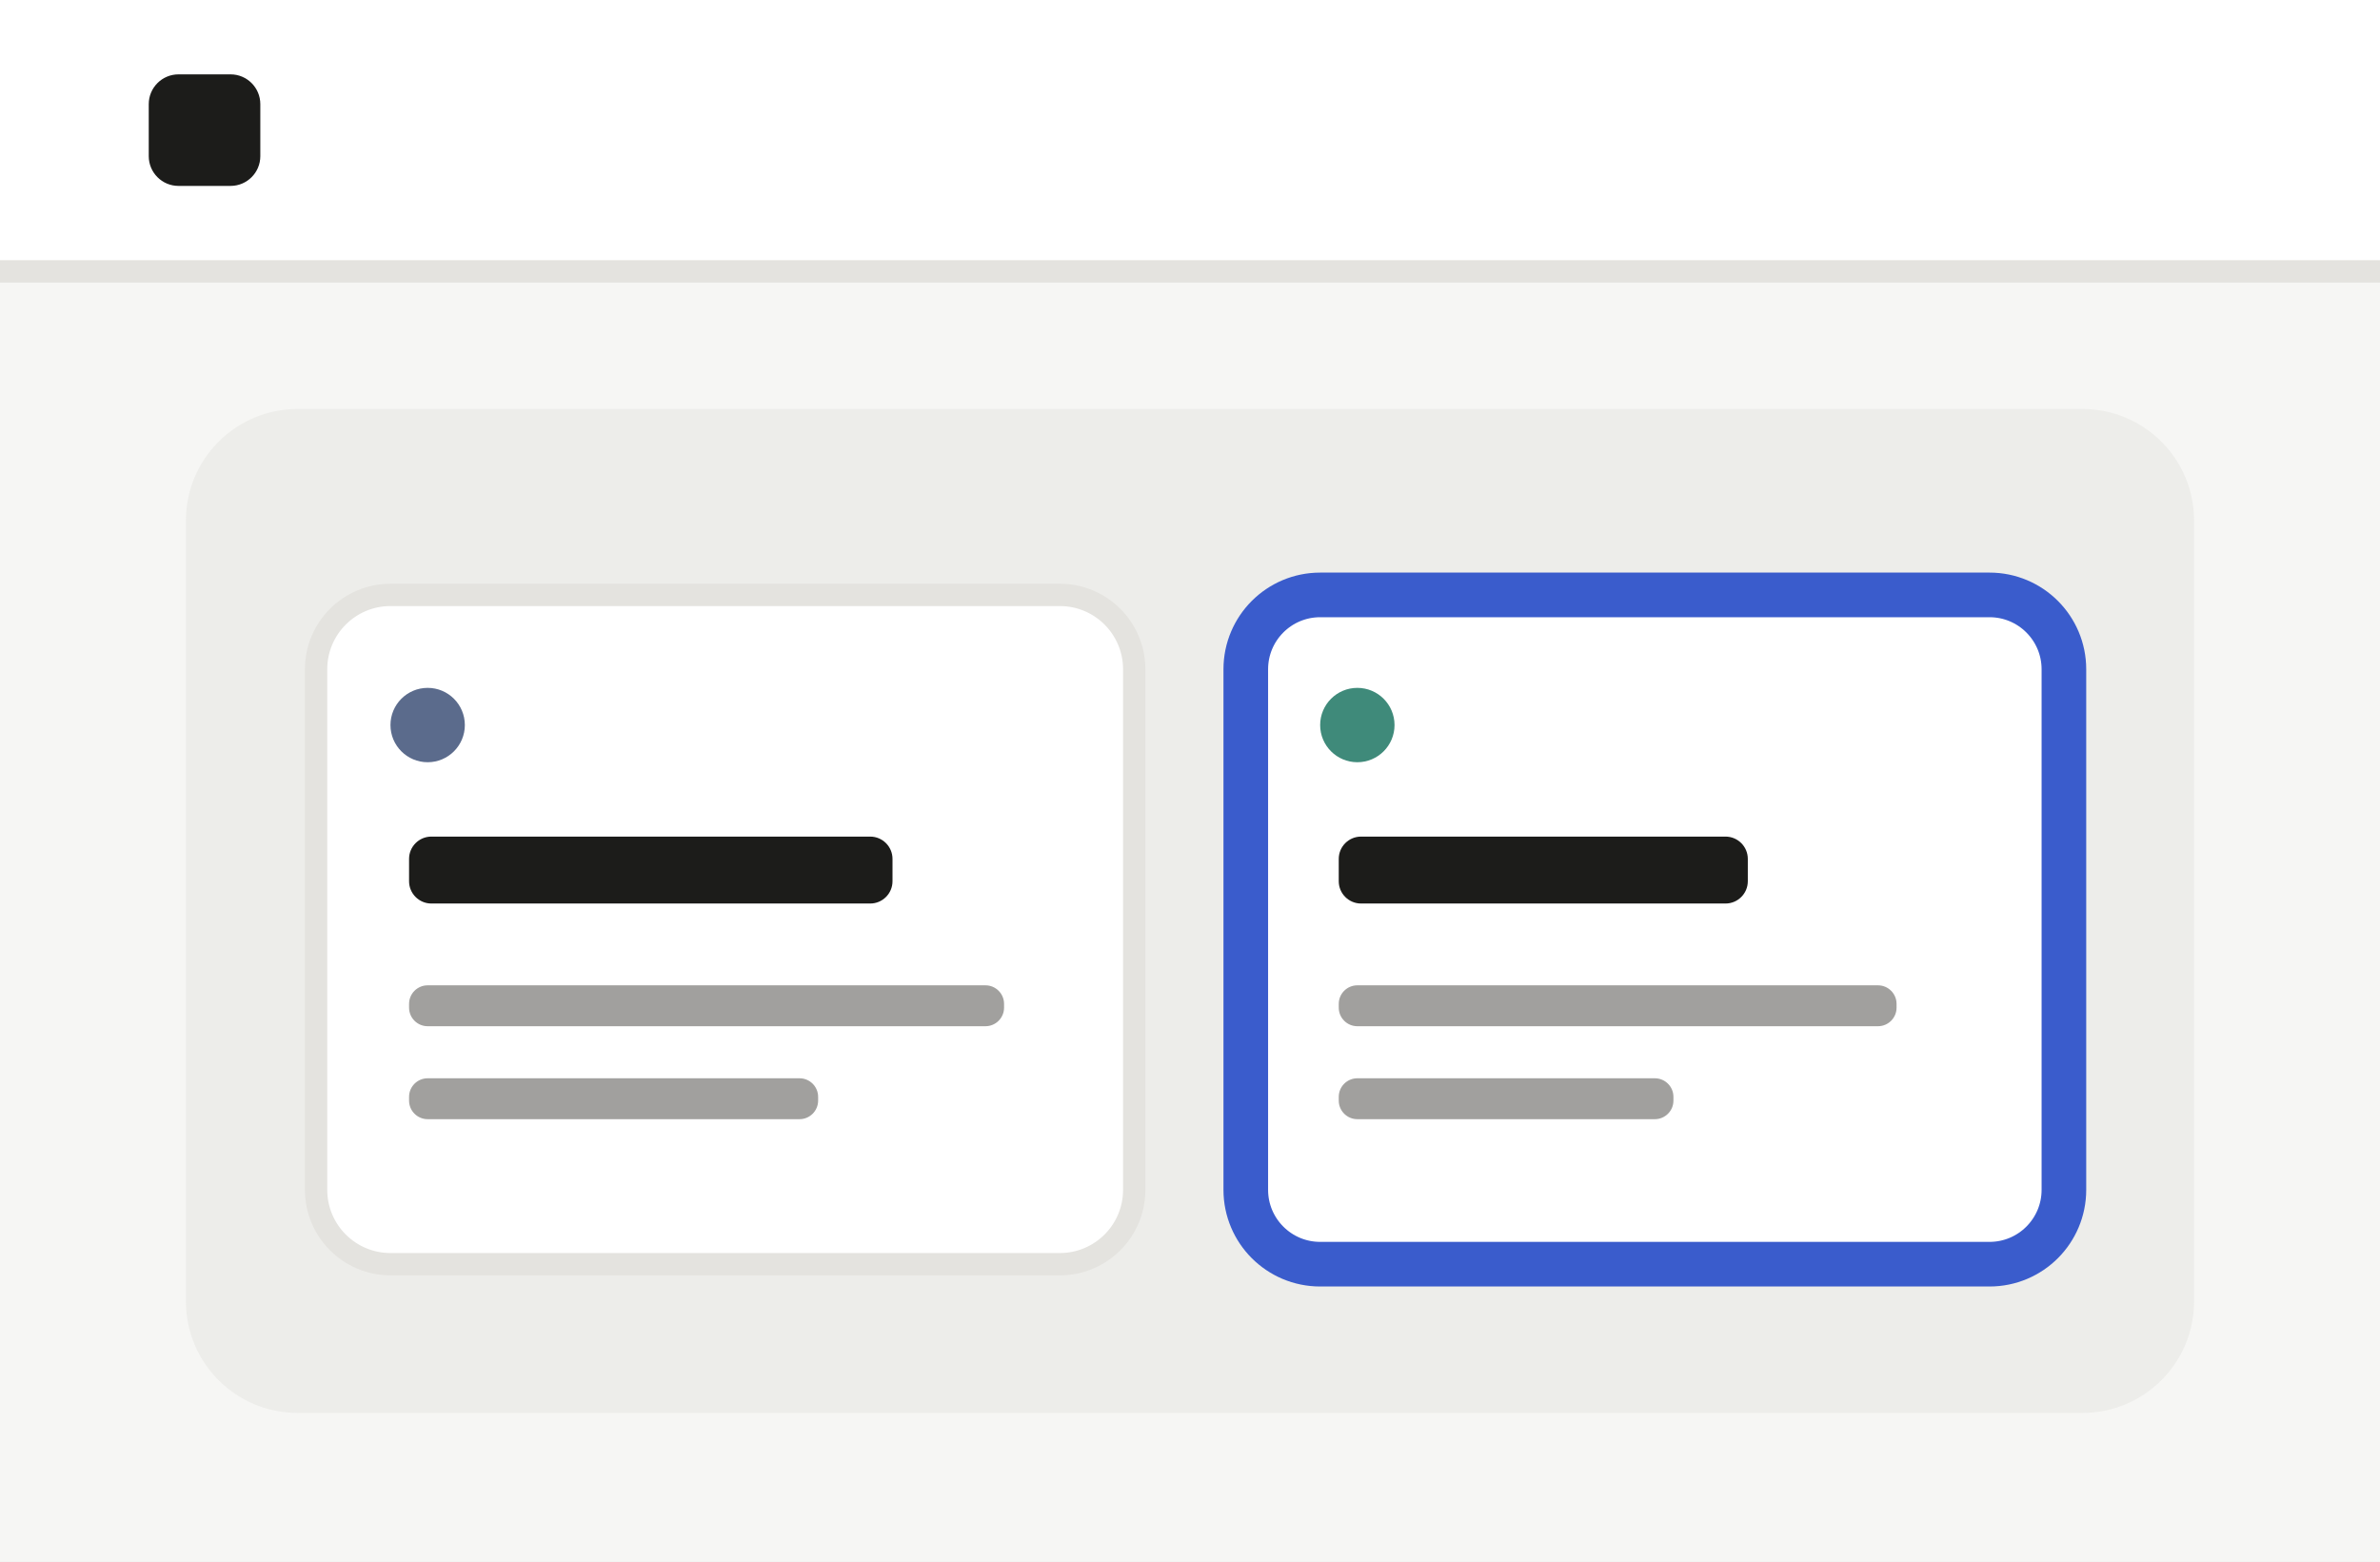
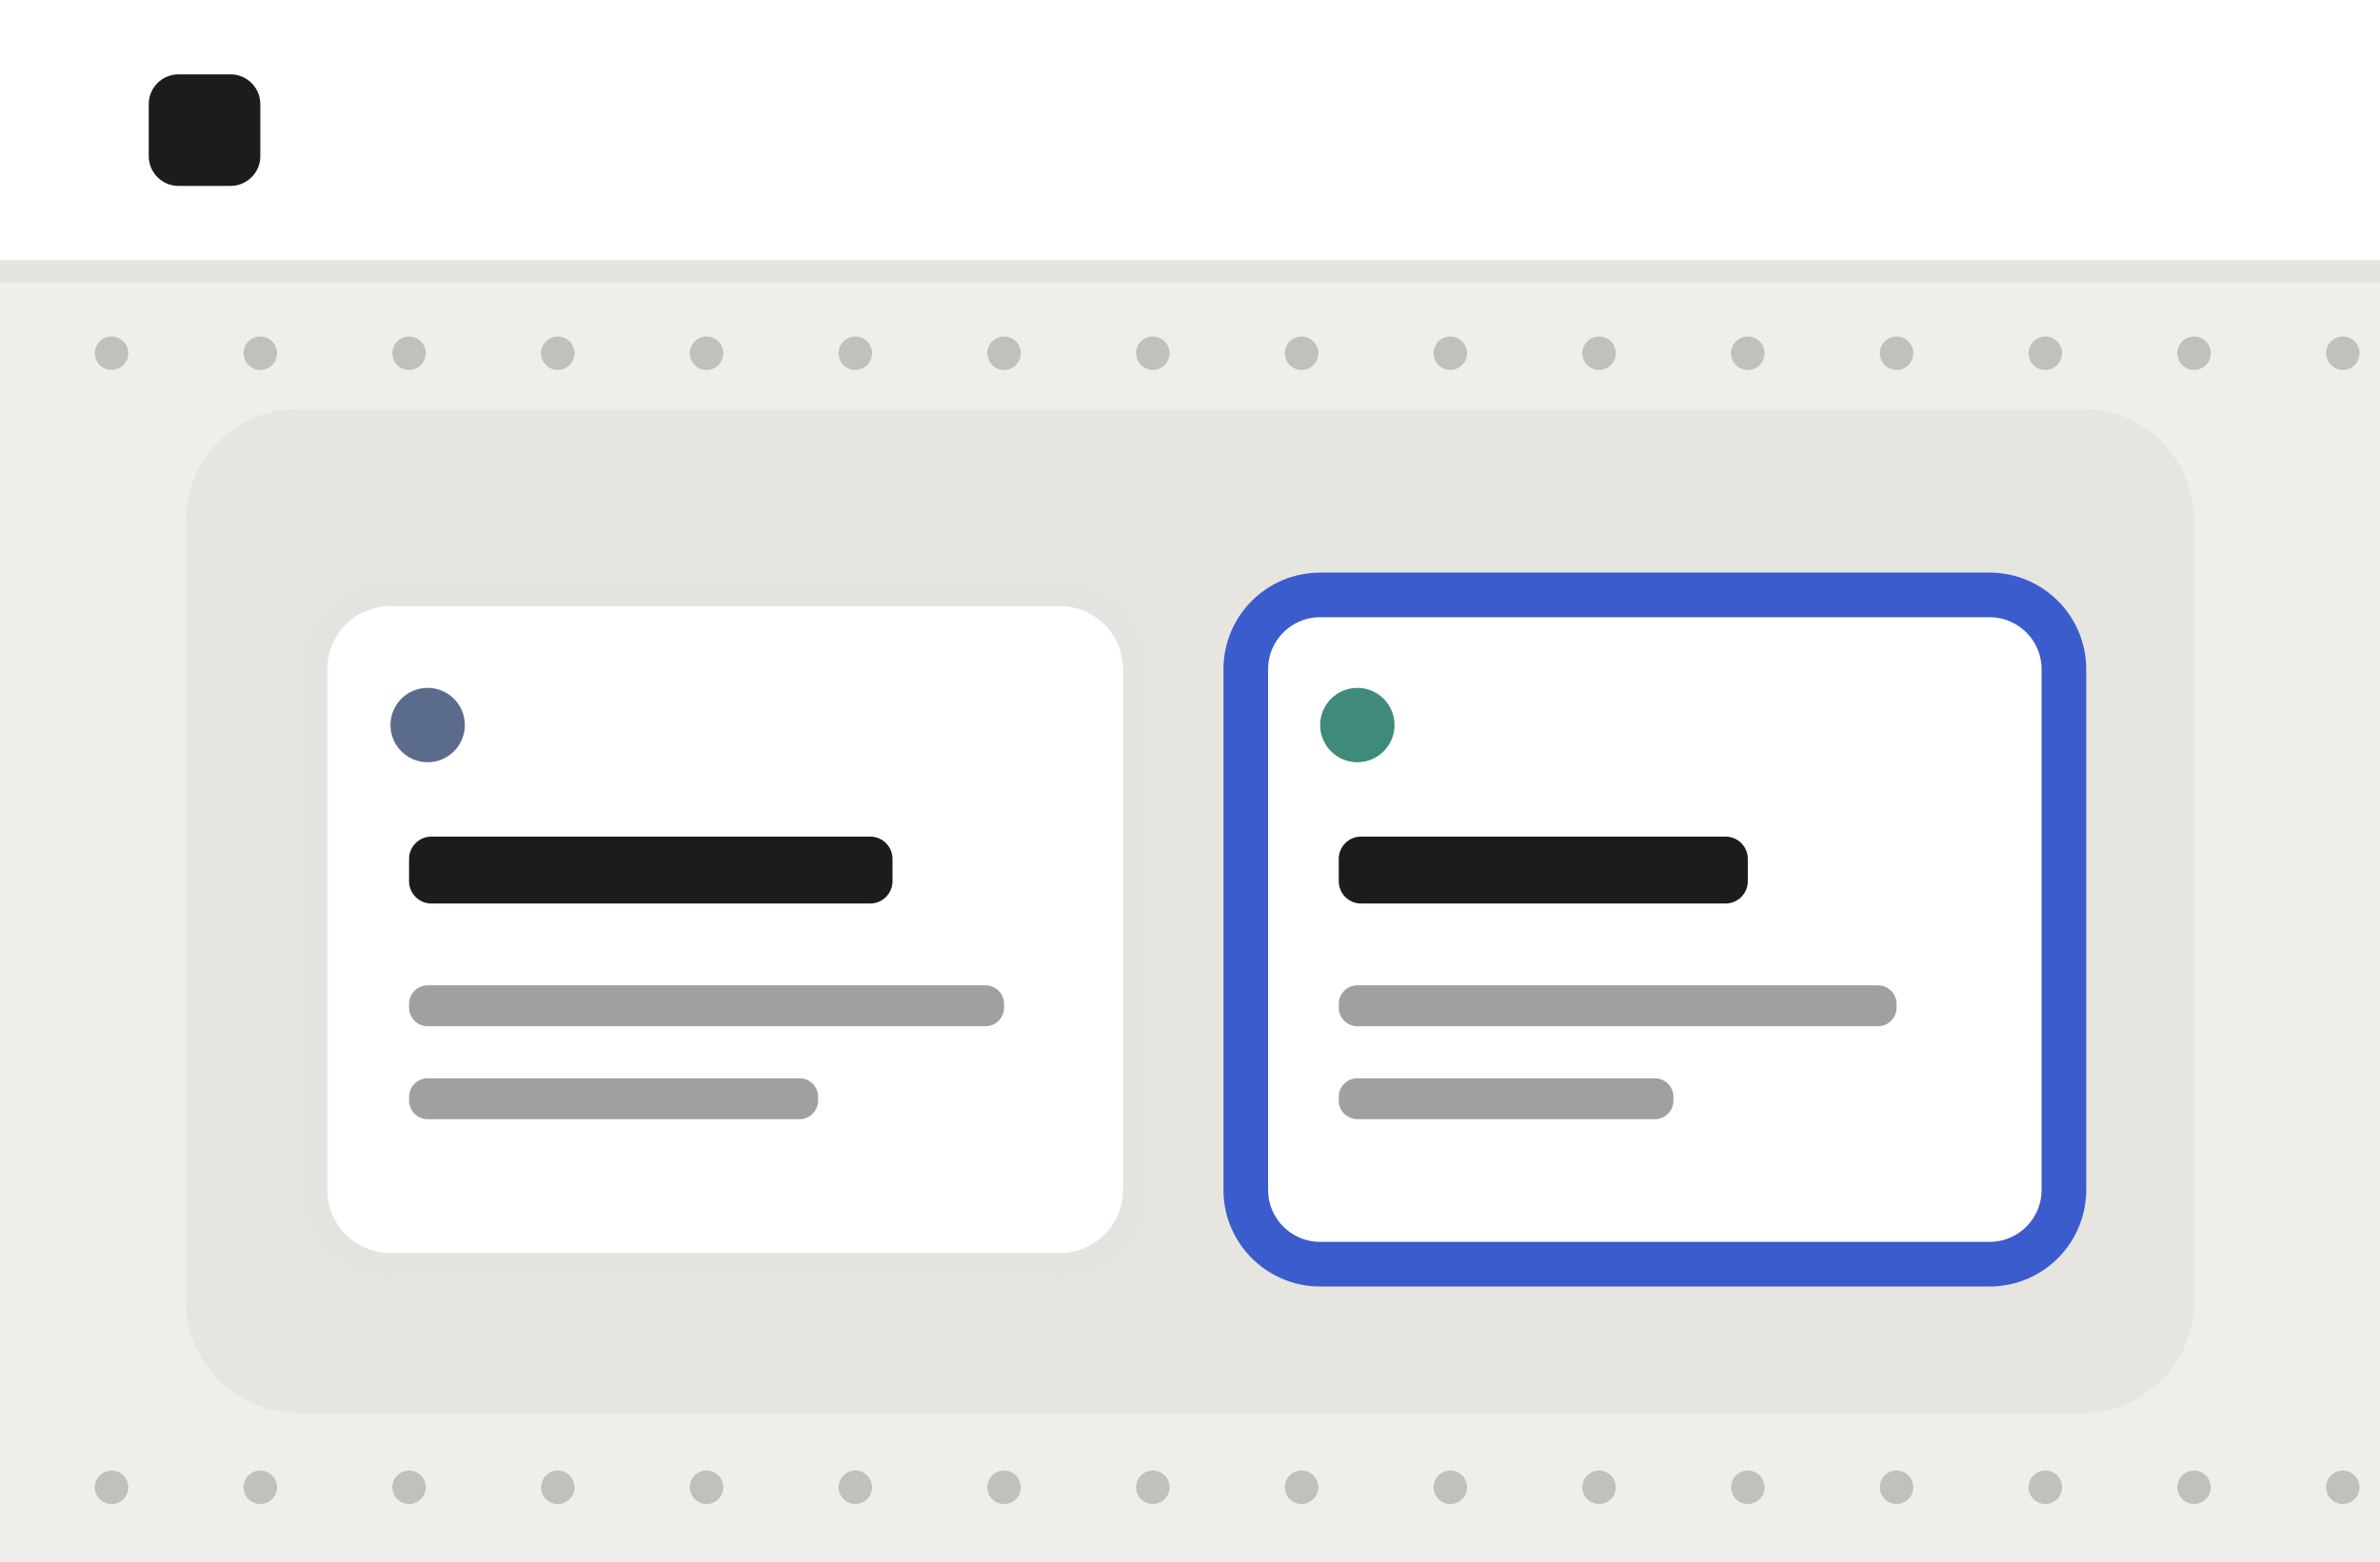
<svg xmlns="http://www.w3.org/2000/svg" viewBox="0 0 64 42">
-   <rect width="64" height="42" fill="#F6F6F4" />
+   <rect width="64" height="42" fill="#EFEEEA" />
+   <circle cx="3" cy="9.5" r=".45" fill="#1C1C1A" fill-opacity=".22" />
+   <circle cx="7" cy="9.5" r=".45" fill="#1C1C1A" fill-opacity=".22" />
+   <circle cx="11" cy="9.5" r=".45" fill="#1C1C1A" fill-opacity=".22" />
+   <circle cx="15" cy="9.5" r=".45" fill="#1C1C1A" fill-opacity=".22" />
+   <circle cx="19" cy="9.5" r=".45" fill="#1C1C1A" fill-opacity=".22" />
+   <circle cx="23" cy="9.5" r=".45" fill="#1C1C1A" fill-opacity=".22" />
+   <circle cx="27" cy="9.5" r=".45" fill="#1C1C1A" fill-opacity=".22" />
+   <circle cx="31" cy="9.5" r=".45" fill="#1C1C1A" fill-opacity=".22" />
+   <circle cx="35" cy="9.5" r=".45" fill="#1C1C1A" fill-opacity=".22" />
+   <circle cx="39" cy="9.5" r=".45" fill="#1C1C1A" fill-opacity=".22" />
+   <circle cx="43" cy="9.5" r=".45" fill="#1C1C1A" fill-opacity=".22" />
+   <circle cx="47" cy="9.5" r=".45" fill="#1C1C1A" fill-opacity=".22" />
+   <circle cx="51" cy="9.5" r=".45" fill="#1C1C1A" fill-opacity=".22" />
+   <circle cx="55" cy="9.5" r=".45" fill="#1C1C1A" fill-opacity=".22" />
+   <circle cx="59" cy="9.5" r=".45" fill="#1C1C1A" fill-opacity=".22" />
+   <circle cx="63" cy="9.5" r=".45" fill="#1C1C1A" fill-opacity=".22" />
+   <circle cx="3" cy="40" r=".45" fill="#1C1C1A" fill-opacity=".22" />
+   <circle cx="7" cy="40" r=".45" fill="#1C1C1A" fill-opacity=".22" />
+   <circle cx="11" cy="40" r=".45" fill="#1C1C1A" fill-opacity=".22" />
+   <circle cx="15" cy="40" r=".45" fill="#1C1C1A" fill-opacity=".22" />
+   <circle cx="19" cy="40" r=".45" fill="#1C1C1A" fill-opacity=".22" />
+   <circle cx="23" cy="40" r=".45" fill="#1C1C1A" fill-opacity=".22" />
+   <circle cx="27" cy="40" r=".45" fill="#1C1C1A" fill-opacity=".22" />
+   <circle cx="31" cy="40" r=".45" fill="#1C1C1A" fill-opacity=".22" />
+   <circle cx="35" cy="40" r=".45" fill="#1C1C1A" fill-opacity=".22" />
+   <circle cx="39" cy="40" r=".45" fill="#1C1C1A" fill-opacity=".22" />
+   <circle cx="43" cy="40" r=".45" fill="#1C1C1A" fill-opacity=".22" />
+   <circle cx="47" cy="40" r=".45" fill="#1C1C1A" fill-opacity=".22" />
+   <circle cx="51" cy="40" r=".45" fill="#1C1C1A" fill-opacity=".22" />
+   <circle cx="55" cy="40" r=".45" fill="#1C1C1A" fill-opacity=".22" />
+   <circle cx="59" cy="40" r=".45" fill="#1C1C1A" fill-opacity=".22" />
+   <circle cx="63" cy="40" r=".45" fill="#1C1C1A" fill-opacity=".22" />
  <rect x="0" y="0" width="64" height="7" fill="#FFFFFF" />
  <rect x="0" y="7" width="64" height=".6" fill="#E4E3DF" />
  <rect x="4" y="2" width="3" height="3" rx=".8" fill="#1C1C1A" />
-   <rect x="5" y="11" width="54" height="27" rx="3" fill="#EDEDEA" />
+   <rect x="5" y="11" width="54" height="27" rx="3" fill="#E6E5E0" />
  <rect x="8.5" y="16" width="22" height="18" rx="2" fill="#FFFFFF" stroke="#E4E3DF" stroke-width=".6" />
  <circle cx="11.5" cy="19.5" r="1" fill="#5B6B8C" />
  <rect x="11" y="22.5" width="13" height="1.8" rx=".6" fill="#1C1C1A" />
  <rect x="11" y="26.5" width="16" height="1.1" rx=".5" fill="#55534E" fill-opacity=".55" />
  <rect x="11" y="29" width="11" height="1.1" rx=".5" fill="#55534E" fill-opacity=".55" />
  <rect x="33.5" y="16" width="22" height="18" rx="2" fill="#FFFFFF" stroke="#3A5CCC" stroke-width="1.2" />
  <circle cx="36.5" cy="19.5" r="1" fill="#3F8A7A" />
  <rect x="36" y="22.5" width="11" height="1.8" rx=".6" fill="#1C1C1A" />
  <rect x="36" y="26.5" width="15" height="1.1" rx=".5" fill="#55534E" fill-opacity=".55" />
  <rect x="36" y="29" width="9" height="1.1" rx=".5" fill="#55534E" fill-opacity=".55" />
</svg>
